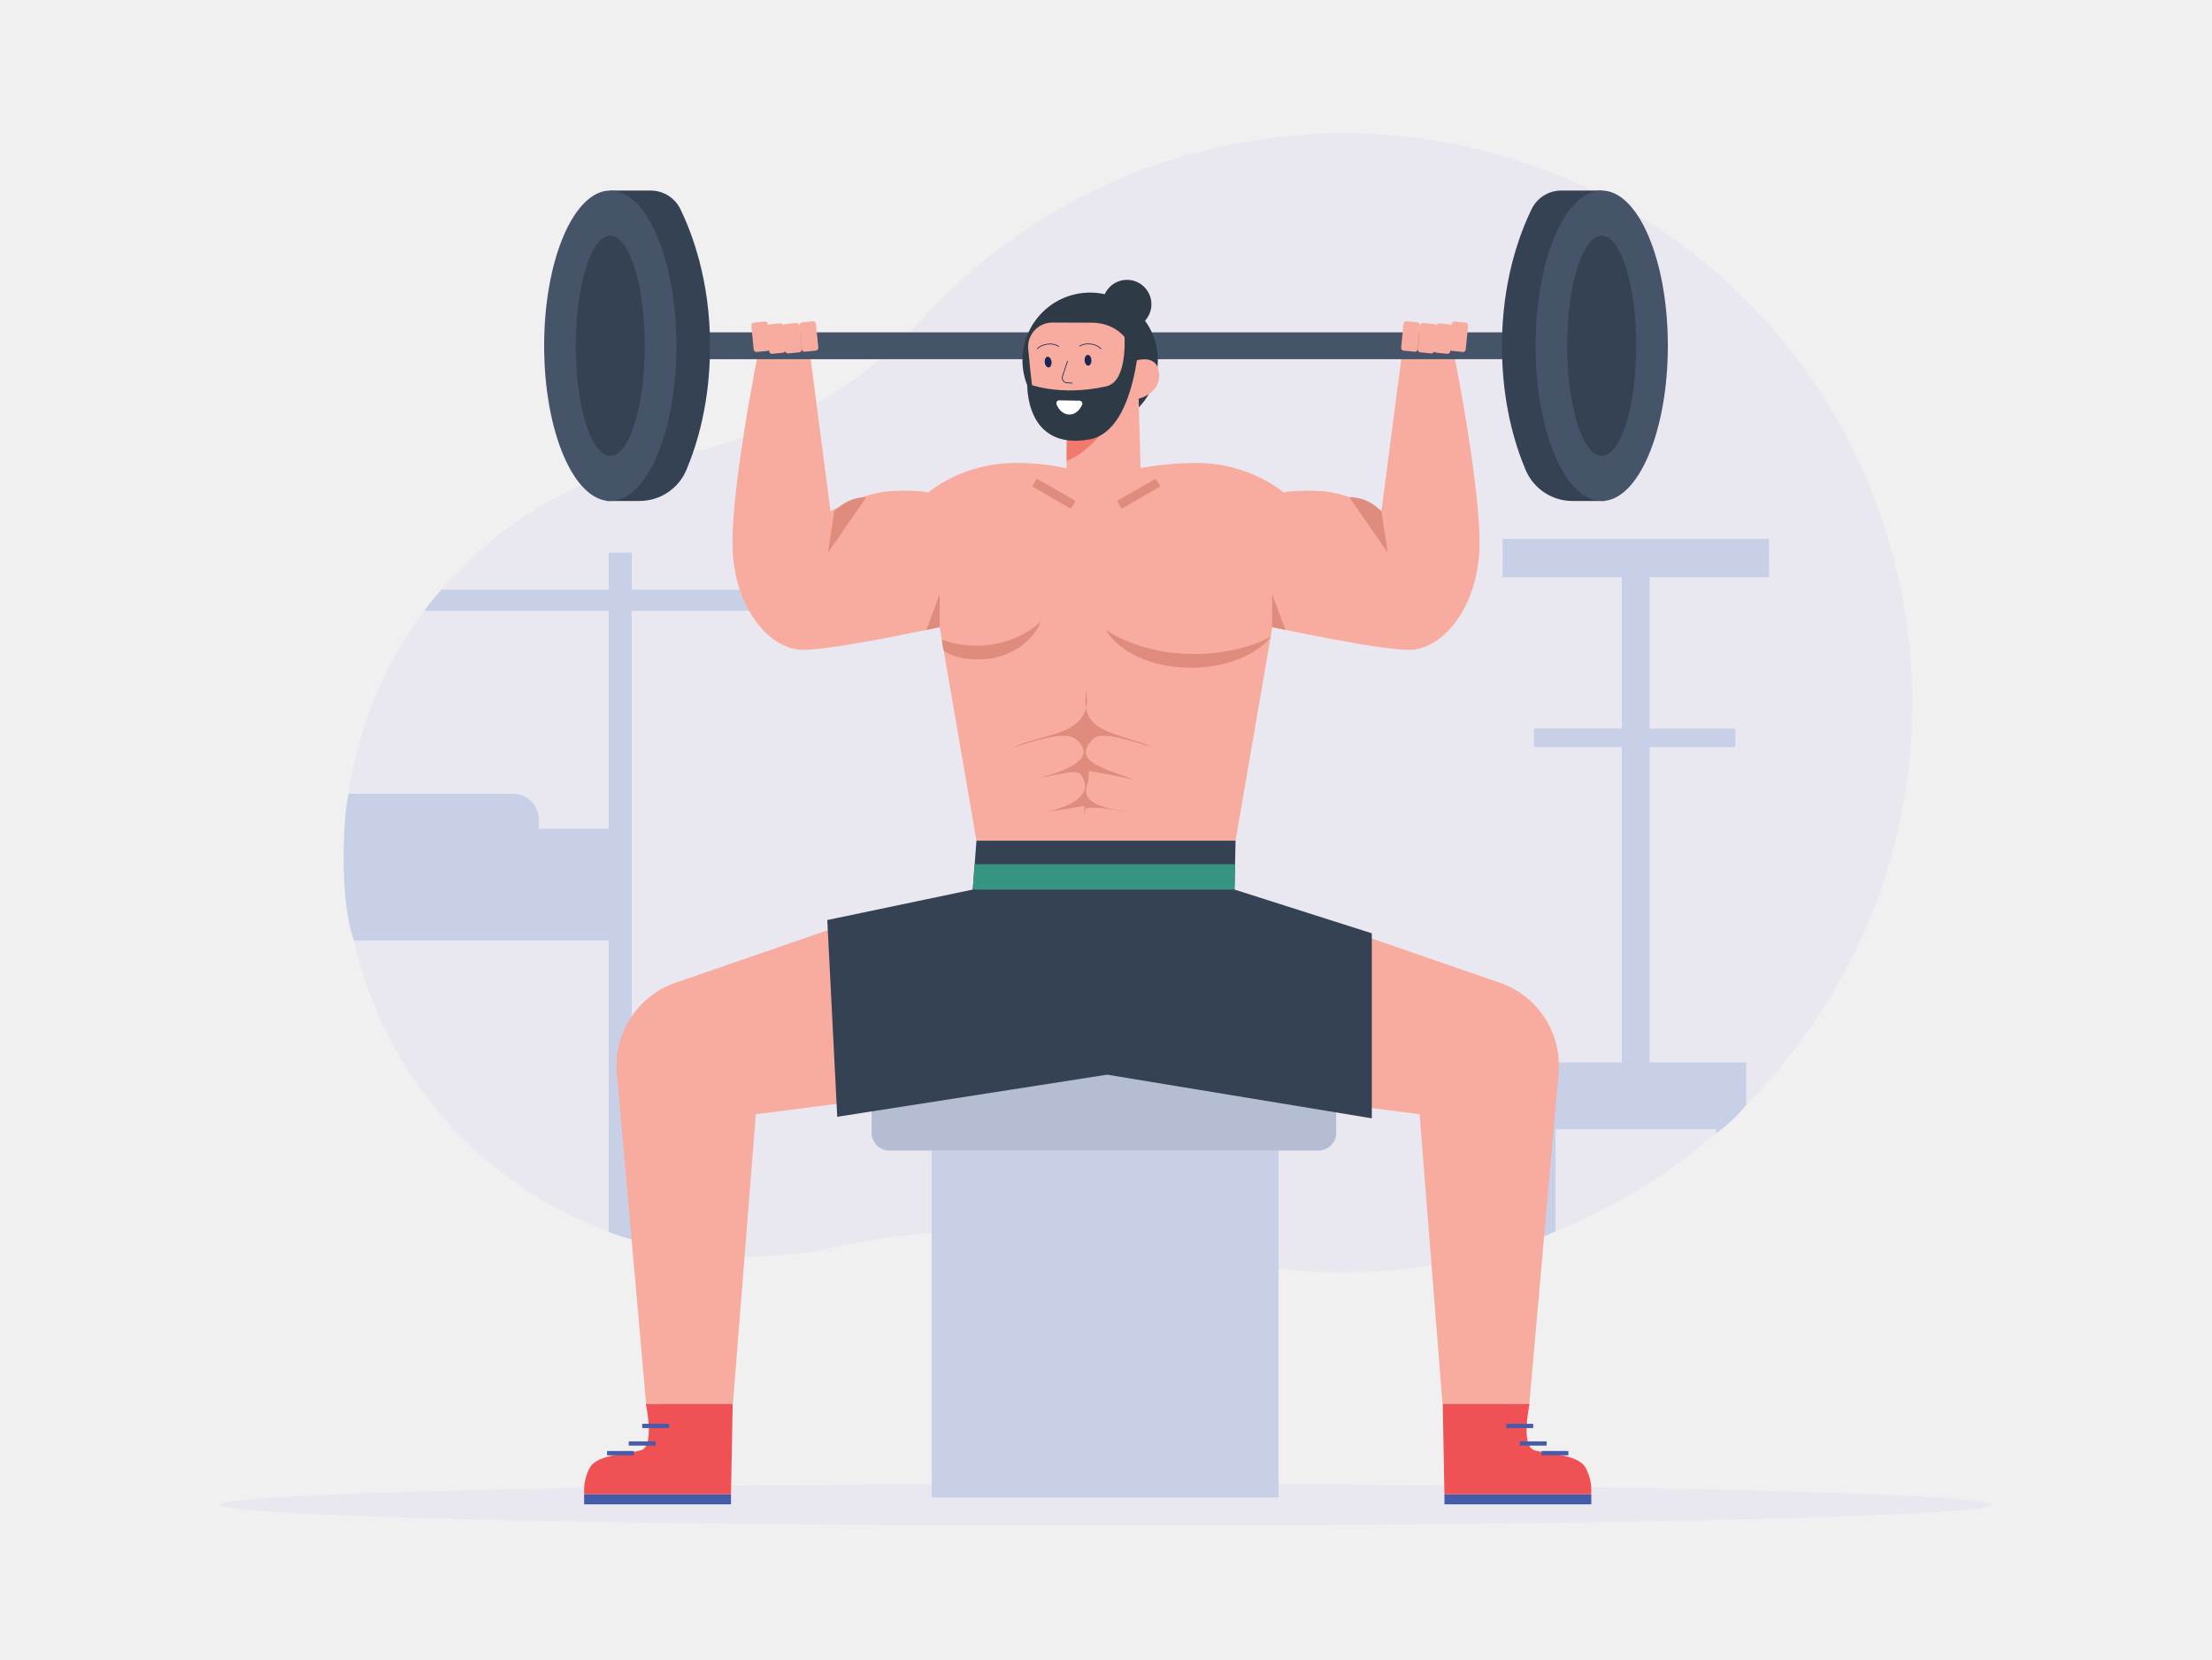
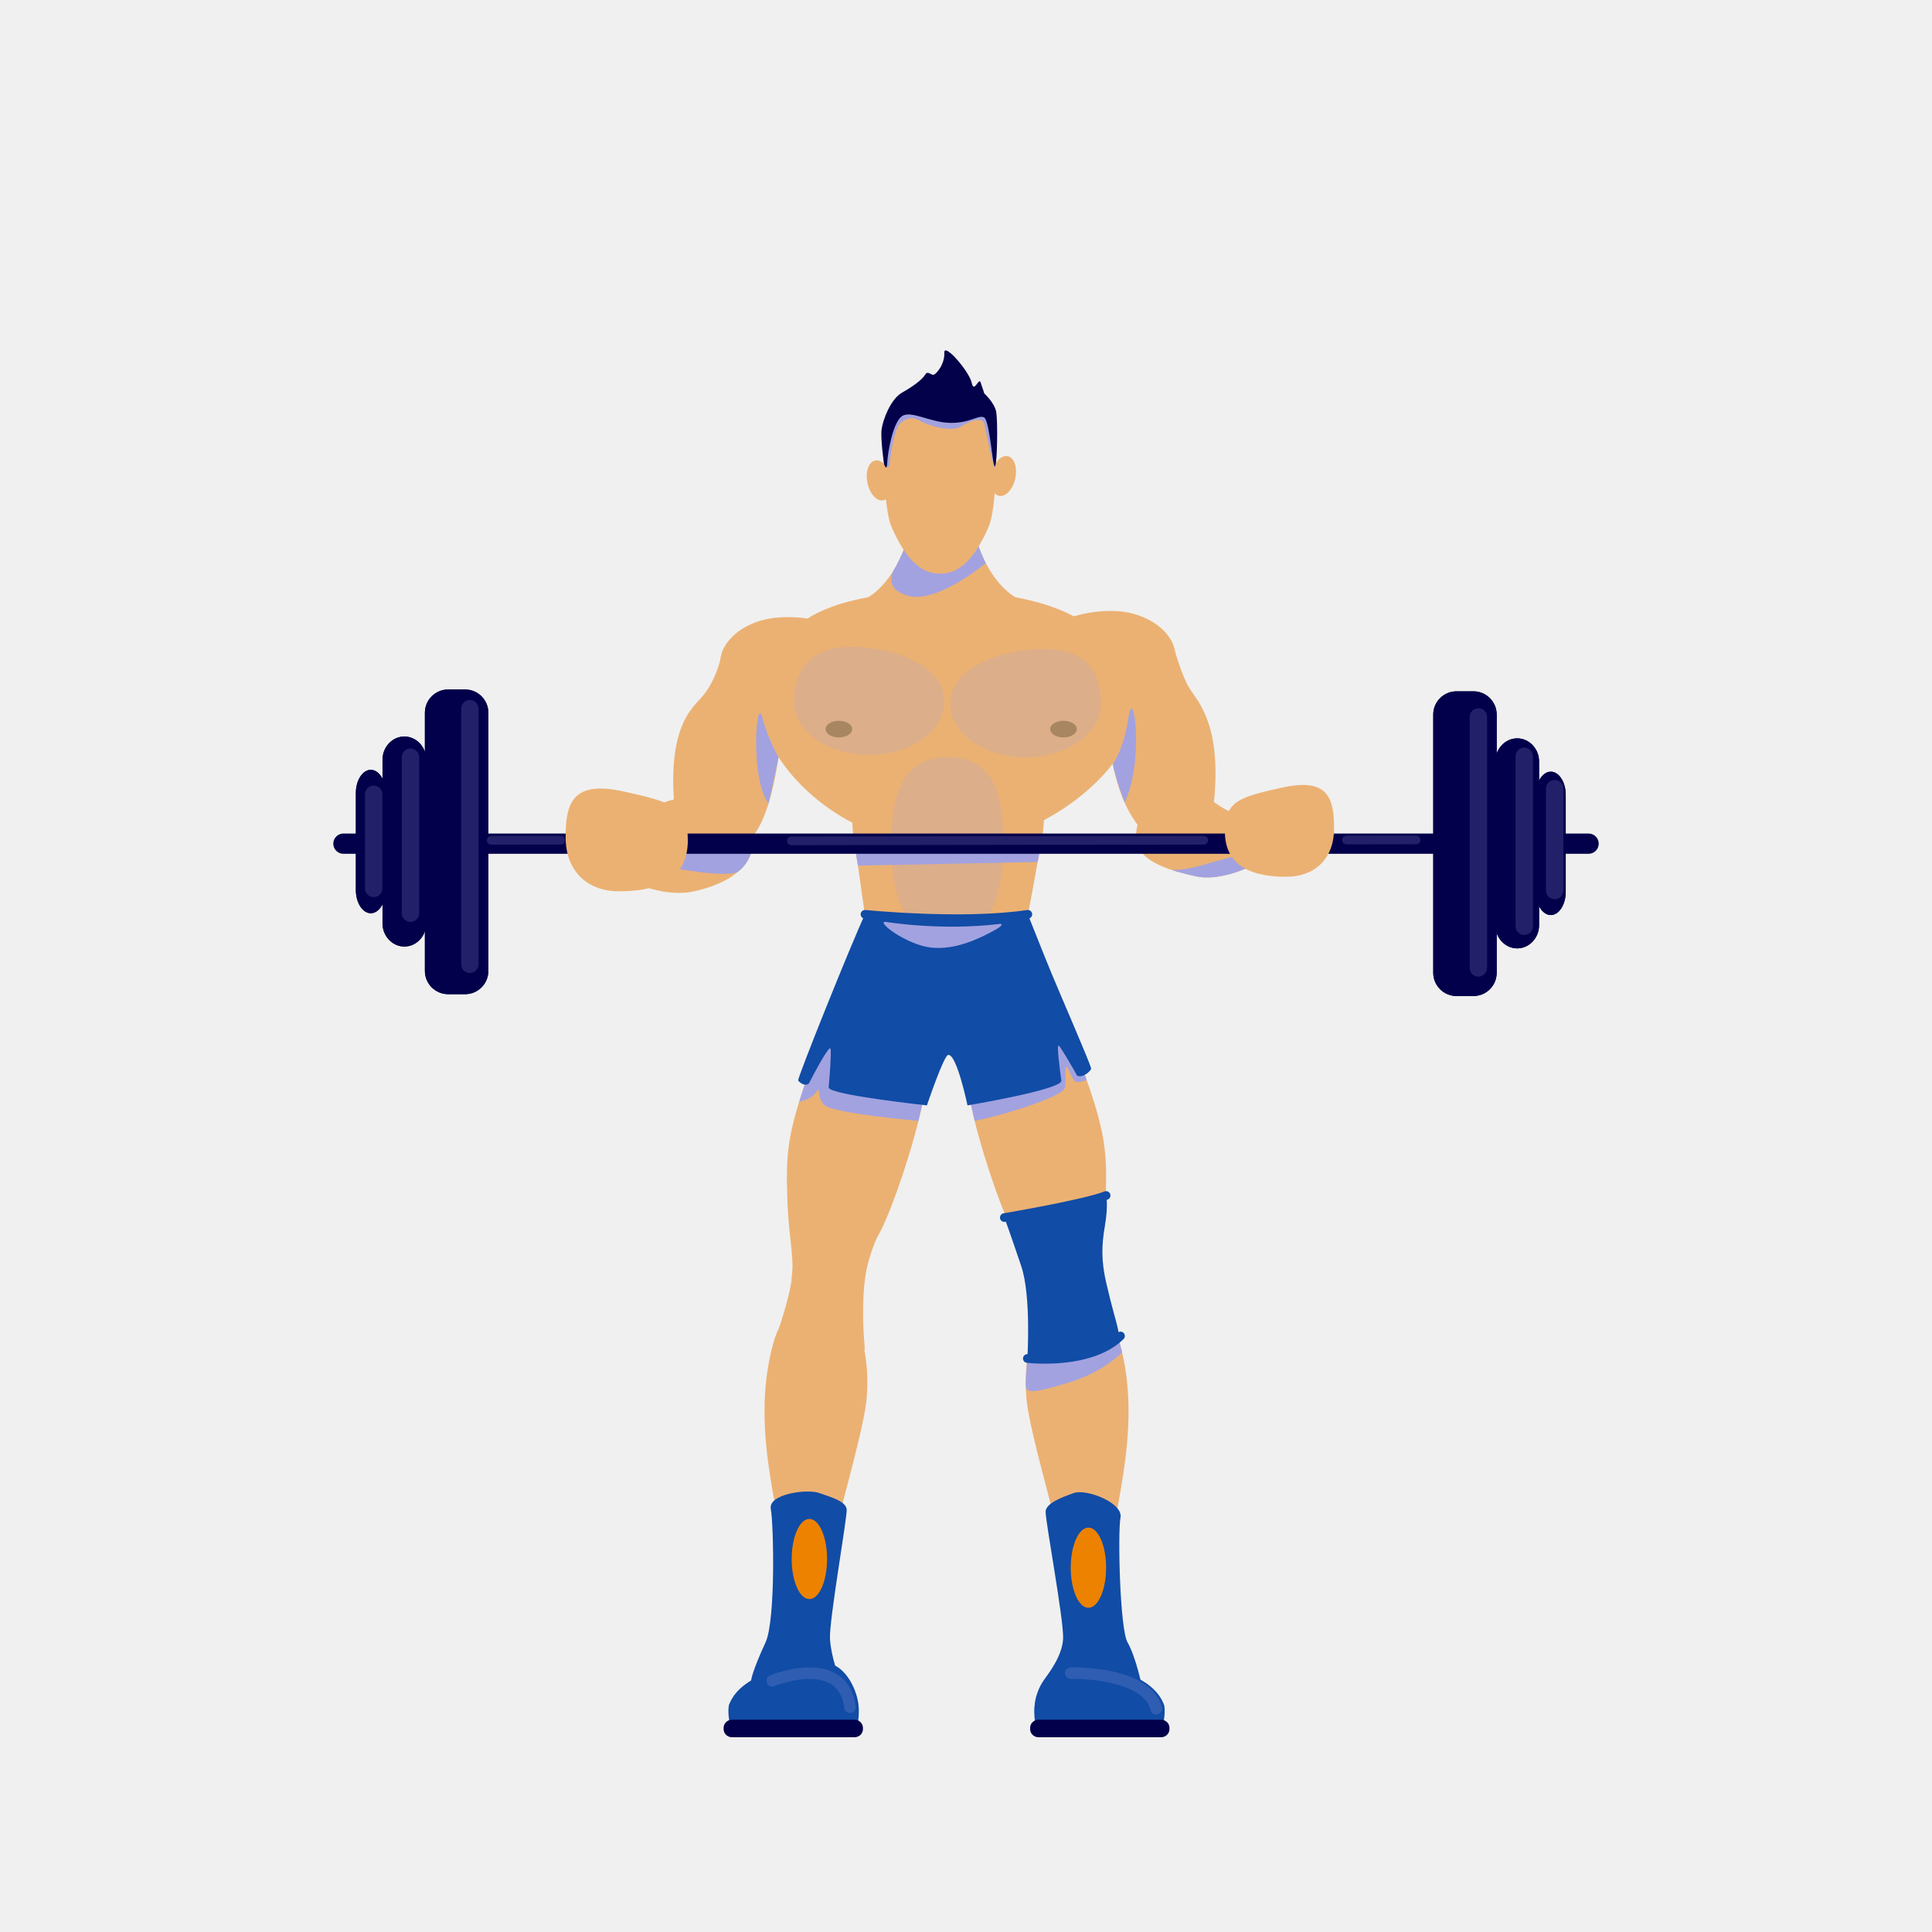
- <svg xmlns="http://www.w3.org/2000/svg" xml:space="preserve" id="man-lifting-barbell-at-gym" x="0" y="0" enable-background="new 0 0 300 225" version="1.1" viewBox="0 0 300 225">
-   <path fill="#e9e8f0" d="M90.75,61.97c0.2-0.04,0.4-0.08,0.59-0.12c12.98-2.44,24.9-8.92,33.81-18.67    c11.08-12.12,26.1-20.83,43.56-23.91c41.79-7.38,81.47,20.09,89.3,61.8c7.87,41.92-19.73,82.28-61.64,90.16    c-11.46,2.15-22.8,1.65-33.4-1.07c-16.45-4.22-33.61-4.45-50.23-0.95c-0.39,0.08-0.79,0.16-1.19,0.24    c-29.44,5.53-57.79-13.62-63.74-42.88C41.75,96.74,60.89,67.92,90.75,61.97z" />
-   <ellipse cx="150" cy="204.07" fill="#e9e8f0" rx="120.16" ry="2.85" />
-   <path fill="#c8d0e7" d="M239.92 78.28v-5.2h-36.13v5.2h16.18v20.51h-11.93v2.53h11.93v42.76h-13.1v24.42c0 0 1.33-.28 1.96-.59.62-.31 2.14-.92 2.14-.92v-13.85h21.76v.55c0 0 .97-.63 2.12-1.71s1.98-2.13 1.98-2.13v-5.76h-13.1v-42.76h11.62v-2.53h-11.62V78.28H239.92zM105.9 79.96H85.68v-5.02h-3.11v5.02H59.87c-.62.73-1.7 1.93-2.31 2.88h25.01v29.56h-9.5v-1.26c0-1.93-1.56-3.49-3.49-3.49H47.26c-.9 4.34-1.08 15.14.76 19.91h34.55l0 39.48c.84.4 2.78.97 3.11 1.04l0-85.24h20.22c.79 0 1.44-.64 1.44-1.44C107.34 80.6 106.7 79.96 105.9 79.96z" />
-   <rect width="47.05" height="47.05" x="126.35" y="156.02" fill="#c8d0e7" />
-   <path fill="#b5bdd2" d="M120.63,141.82h58.17c1.34,0,2.42,1.08,2.42,2.42v9.37c0,1.34-1.08,2.42-2.42,2.42h-58.17     c-1.34,0-2.42-1.08-2.42-2.42v-9.37C118.21,142.9,119.29,141.82,120.63,141.82z" />
-   <path fill="#f7ac9f" d="M175.56,148.92l16.97,2.19l3.11,39.28h11.77l3.97-44.83c0.48-5.44-2.81-10.51-7.97-12.29l-27.85-9.61      V148.92z" />
-   <path fill="#ef5154" d="M207.45,190.39c0,0-1.24,5.65,0.6,6.26c1.83,0.61,6.01,0.51,7.02,2.44c1.02,1.93,0.71,3.56,0.71,3.56       l-19.88,0l-0.23-12.27L207.45,190.39z" />
-   <rect width="19.92" height="1.35" x="195.9" y="202.66" fill="#475ca9" />
-   <path fill="#475ca9" d="m204.36 193.67 3.51 0c.04 0 .07-.03.07-.07l0-.44c0-.04-.03-.07-.07-.07l-3.51 0c-.04 0-.07.03-.07.07l0 .44C204.28 193.64 204.32 193.67 204.36 193.67zM206.19 196.05l3.51 0c.04 0 .07-.03.07-.07l0-.44c0-.04-.03-.07-.07-.07l-3.51 0c-.04 0-.07.03-.07.07l0 .44C206.12 196.02 206.15 196.05 206.19 196.05zM209.13 197.36l3.51 0c.04 0 .07-.03.07-.07l0-.44c0-.04-.03-.07-.07-.07l-3.51 0c-.04 0-.07.03-.07.07l0 .44C209.06 197.33 209.09 197.36 209.13 197.36z" />
-   <path fill="#f7ac9f" d="M119.48,148.92l-16.97,2.19l-3.11,39.28H87.63l-3.97-44.83c-0.48-5.44,2.81-10.51,7.97-12.29l27.85-9.61      V148.92z" />
-   <path fill="#ef5154" d="M87.59,190.39c0,0,1.24,5.65-0.6,6.26c-1.83,0.61-6.01,0.51-7.02,2.44c-1.02,1.93-0.71,3.56-0.71,3.56       l19.88,0l0.23-12.27L87.59,190.39z" />
-   <rect width="19.92" height="1.35" x="79.22" y="202.66" fill="#475ca9" />
-   <path fill="#475ca9" d="m90.68 193.67-3.51 0c-.04 0-.07-.03-.07-.07l0-.44c0-.04.03-.07.07-.07l3.51 0c.04 0 .07.03.07.07l0 .44C90.76 193.64 90.72 193.67 90.68 193.67zM88.85 196.05l-3.51 0c-.04 0-.07-.03-.07-.07l0-.44c0-.04.03-.07.07-.07l3.51 0c.04 0 .07.03.07.07l0 .44C88.92 196.02 88.89 196.05 88.85 196.05zM85.91 197.36l-3.51 0c-.04 0-.07-.03-.07-.07l0-.44c0-.04.03-.07.07-.07l3.51 0c.04 0 .07.03.07.07l0 .44C85.99 197.33 85.95 197.36 85.91 197.36z" />
-   <path fill="#f7ac9f" d="M197.01,47.06h-6.75l-2.91,22.27c0,0-4.55-2.55-8.18-2.73c-3.64-0.18-5.09,0.18-5.09,0.18        s-4.54-4-11.82-4c-7.27,0-13.67,2.15-13.67,2.15s-3.59-2.15-10.86-2.15s-11.82,4-11.82,4s-1.45-0.36-5.09-0.18        c-3.64,0.18-8.18,2.73-8.18,2.73l-2.91-22.27h-6.75c0,0-4.27,20.89-3.56,28.49c0.71,7.6,5.22,12.58,9.5,12.58        s18.52-3.09,18.52-3.09l4.99,28.96H150h17.57l4.99-28.96c0,0,14.24,3.09,18.52,3.09c4.27,0,8.78-4.99,9.5-12.58        C201.28,67.95,197.01,47.06,197.01,47.06z" />
-   <path fill="#df8c7e" d="m187.35 69.33.86 5.61-5.22-7.52h0c1.41 0 2.78.51 3.84 1.45L187.35 69.33zM113.15 69.33l-.86 5.61 5.22-7.52 0 0c-1.41 0-2.78.51-3.84 1.45L113.15 69.33z" />
-   <polygon fill="#df8c7e" points="127.45 85.05 127.45 80.53 125.65 85.43" />
-   <polygon fill="#df8c7e" points="172.53 85.05 172.53 80.53 174.33 85.43" />
-   <path fill="#df8c7e" d="M147.68 104.55c2.03.37 4.08.66 6.13 1.25-3.23-1.47-8.8-2.35-5.58-5.58 1.17-1.17 5.28.29 8.22 1.17-4.4-2.05-10.27-1.76-9.1-7.63.88 6.16-5.87 5.58-9.98 7.63 2.93-.88 7.04-2.35 8.51-1.17 3.23 2.64-1.47 4.4-4.99 5.28 2.05-.29 4.7-1.17 5.58-.59 2.35 2.93-1.76 4.7-4.99 5.28 1.76-.29 3.82-.59 5.58-.88 0 .88 0 1.47 0 2.35 0-.88 0-2.05.29-2.05 1.76-.29 3.82.29 5.58.59-2.35-.59-6.75-.88-5.36-4.14C147.61 105.56 147.65 105.06 147.68 104.55zM150 85.43c1.72 2.99 6.23 5.13 11.52 5.13 4.73 0 8.84-1.71 10.88-4.21-2.85 1.46-6.47 2.34-10.41 2.34C157.27 88.69 153.02 87.44 150 85.43zM132.43 87.56c-1.73 0-3.2-.26-4.69-.83.05.46.11.96.27 1.56 1.44.86 2.88 1.13 4.76 1.13 3.87 0 7.16-2.14 8.41-5.13C138.98 86.31 135.87 87.56 132.43 87.56zM152.03 68.86l-.45-.78c-.05-.08-.02-.18.06-.23l4.97-2.87c.08-.05.18-.02.23.06l.45.78c.05.08.02.18-.06.23l-4.97 2.87C152.18 68.97 152.08 68.94 152.03 68.86zM145.34 68.86l.45-.78c.05-.08.02-.18-.06-.23l-4.97-2.87c-.08-.05-.18-.02-.23.06l-.45.78c-.05.08-.02.18.06.23l4.97 2.87C145.19 68.97 145.29 68.94 145.34 68.86z" />
-   <polygon fill="#354254" points="167.43 120.64 167.57 114.01 132.43 114.01 131.93 120.64 112.2 124.77 113.55 151.45 150.15 145.74 186.05 151.66 186.05 126.57" />
-   <polygon fill="#359581" points="132.18 117.2 167.5 117.2 167.43 120.64 131.93 120.64" />
-   <rect width="121.41" height="3.64" x="89.29" y="45.07" fill="#46546a" />
-   <path fill="#354254" d="M82.28,67.94l4.45,0c2.77,0,5.27-1.65,6.35-4.19c1.5-3.53,3.22-9.23,3.22-16.86      c0-8.85-2.43-15.27-4.04-18.56c-0.75-1.53-2.32-2.49-4.02-2.49h-5.48L82.28,67.94z" />
-   <ellipse cx="82.77" cy="46.89" fill="#46546a" rx="8.97" ry="21.05" />
-   <ellipse cx="82.77" cy="46.89" fill="#354254" rx="4.68" ry="14.93" />
-   <path fill="#354254" d="M217.72,67.94l-4.45,0c-2.77,0-5.27-1.65-6.35-4.19c-1.5-3.53-3.22-9.23-3.22-16.86      c0-8.85,2.43-15.27,4.04-18.56c0.75-1.53,2.32-2.49,4.02-2.49h5.48L217.72,67.94z" />
-   <ellipse cx="217.23" cy="46.89" fill="#46546a" rx="8.97" ry="21.05" />
-   <ellipse cx="217.23" cy="46.89" fill="#354254" rx="4.68" ry="14.93" />
-   <path fill="#f7ac9f" d="m108.74 47.36-.32-3.22c-.02-.21.13-.4.34-.42l1.48-.15c.21-.02.4.13.42.34l.32 3.22c.02.21-.13.4-.34.42l-1.48.15C108.95 47.73 108.76 47.57 108.74 47.36zM106.49 47.59l-.32-3.22c-.02-.21.13-.4.34-.42l1.48-.15c.21-.02.4.13.42.34l.32 3.22c.02.21-.13.4-.34.42l-1.48.15C106.69 47.95 106.51 47.8 106.49 47.59z" />
-   <path fill="#f7ac9f" d="M104.32,47.64L104,44.42c-0.02-0.21,0.13-0.4,0.34-0.42l1.48-0.15c0.21-0.02,0.4,0.13,0.42,0.34l0.32,3.22     c0.02,0.21-0.13,0.4-0.34,0.42l-1.48,0.15C104.53,48,104.34,47.85,104.32,47.64z" />
-   <path fill="#f7ac9f" d="m102.22 47.39-.32-3.22c-.02-.21.13-.4.34-.42l1.48-.15c.21-.02.4.13.42.34l.32 3.22c.02.21-.13.4-.34.42l-1.48.15C102.43 47.76 102.24 47.6 102.22 47.39zM192.27 47.36l.32-3.22c.02-.21-.13-.4-.34-.42l-1.48-.15c-.21-.02-.4.13-.42.34l-.32 3.22c-.02.21.13.4.34.42l1.48.15C192.06 47.73 192.25 47.57 192.27 47.36zM194.53 47.59l.32-3.22c.02-.21-.13-.4-.34-.42l-1.48-.15c-.21-.02-.4.13-.42.34l-.32 3.22c-.02.21.13.4.34.42l1.48.15C194.32 47.95 194.5 47.8 194.53 47.59z" />
-   <path fill="#f7ac9f" d="M196.69,47.64l0.32-3.22c0.02-0.21-0.13-0.4-0.34-0.42l-1.48-0.15c-0.21-0.02-0.4,0.13-0.42,0.34l-0.32,3.22     c-0.02,0.21,0.13,0.4,0.34,0.42l1.48,0.15C196.48,48,196.67,47.85,196.69,47.64z" />
-   <path fill="#f7ac9f" d="M198.79,47.39l0.32-3.22c0.02-0.21-0.13-0.4-0.34-0.42l-1.48-0.15c-0.21-0.02-0.4,0.13-0.42,0.34l-0.32,3.22     c-0.02,0.21,0.13,0.4,0.34,0.42l1.48,0.15C198.58,47.76,198.77,47.6,198.79,47.39z" />
-   <circle cx="152.85" cy="41.26" r="3.31" fill="#2e3a46" />
-   <circle cx="147.85" cy="48.86" r="9.18" fill="#2e3a46" />
-   <path fill="#f7ac9f" d="M153.62,49.04l-0.02-0.52c-0.13-2.85-2.59-4.72-5.45-4.76c-0.89-0.01-3.32-0.02-5.42-0.02         c-1.93,0-3.45,1.65-3.28,3.58c0.34,3.81,0.96,9.41,1.67,10.32c1.2,1.54,3.57,1.58,3.57,1.58l-0.07,5.83l10.11-0.12         l-0.3-10.86c0,0,3.16-0.71,2.74-3.64C156.79,47.74,153.62,49.04,153.62,49.04z" />
-   <path fill="#f2796e" d="M149.54,58.49c0,0-1.76,0.61-3.3,0.69c-1.55,0.07-1.55,0.07-1.55,0.07l0,0l-0.04,3.22         c0,0,0.87-0.03,2.97-1.86C149.2,59.24,149.54,58.49,149.54,58.49z" />
-   <path fill="#2e3a46" d="M152.28,42.87c0,0,1.36,8.73-2.27,9.53c-6.43,1.43-10.69-0.39-10.69-0.39s-0.39,9.08,8.35,7.6      c7.03-1.19,7.01-16.51,7.01-16.51L152.28,42.87z" />
-   <path fill="none" stroke="#192752" stroke-linecap="round" stroke-linejoin="round" stroke-miterlimit="10" stroke-width=".1" d="m144.78 48.99-.68 2.03c-.14.42.15.86.6.89l.72.05M146.41 46.94c0 0 .53-.38 1.48-.29.95.09 1.43.65 1.43.65" />
-   <ellipse cx="147.56" cy="48.86" fill="#192752" rx=".46" ry=".73" transform="rotate(-2.688 147.463 48.846)" />
-   <path fill="none" stroke="#192752" stroke-linecap="round" stroke-linejoin="round" stroke-miterlimit="10" stroke-width=".1" d="M140.68,47.29c0,0,0.43-0.49,1.37-0.62c0.94-0.13,1.54,0.31,1.54,0.31" />
-   <ellipse cx="142.15" cy="49.11" fill="#192752" rx=".46" ry=".73" transform="rotate(-6.264 142.098 49.1)" />
-   <path fill="#fff" d="M143.66,54.29c-0.28-0.01-0.47,0.27-0.37,0.53c0.32,0.82,0.96,1.38,1.71,1.4c0.76,0.02,1.42-0.53,1.77-1.35     c0.11-0.25-0.09-0.52-0.36-0.53L143.66,54.29z" />
+ <svg xmlns="http://www.w3.org/2000/svg" xml:space="preserve" id="athlete-with-barbell" x="0" y="0" version="1.1" viewBox="0 0 3000 3000" enable-background="new 0 0 3000 3000">
+   <path d="M1824.614,1011.657c0,0,10.347,36.34,21.015,54.861c11.752,20.402,49.9,53.015,40.242,169.873    c-9.658,116.859-81.917,89.717-112.098,53.77c-43.937-52.331-49.147-116.545-59.307-196.705S1806.421,988.478,1824.614,1011.657z" fill="#ebb173" />
+   <path d="M1948.996,1270.28c0,0-29.5,2.389-68.614-28.446c-24.036-18.949-98.233-12.362-111.59,30.132    s-2.468,69.75,89.662,89.097C1919.434,1373.868,2050.402,1300.219,1948.996,1270.28z" fill="#ebb173" />
+   <path d="M1819.18 1350.771c11.054 3.667 24.03 7.091 39.274 10.292 30.02 6.304 76.911-8.368 104.775-28.44C1920.346 1315.485 1866.872 1352.625 1819.18 1350.771zM1737.261 1293.747c-.609 8.673.685 16.586 4.571 23.839C1739.091 1310.267 1737.645 1302.178 1737.261 1293.747z" fill="#a2a2e0" />
+   <path d="M1121.178,1012.822c0,0-6.904,43.384-33.421,71.875c-16.041,17.235-50.363,48.902-40.705,165.76    s95.232,84.297,123.24,46.632c28.007-37.665,38.005-109.407,48.165-189.566C1228.618,1027.363,1139.371,989.643,1121.178,1012.822    z" fill="#ebb173" />
+   <path d="M965.927,1284.347c0,0,33.06-10.581,55.049-31.871c21.989-21.289,131.458-23.004,144.816,19.49    s2.999,91.363-87.746,112.041C997.042,1402.466,864.521,1314.286,965.927,1284.347z" fill="#ebb173" />
+   <path d="M1068.052,1304.629l101.396,8.964c0,0-4.854,26.746-22.767,39.37    c-17.912,12.624-120.806-8.867-120.806-8.867S1051.773,1303.19,1068.052,1304.629z" fill="#a2a2e0" />
+   <ellipse cx="1606.352" cy="1710.671" rx="70.321" ry="215.344" transform="rotate(-8.428 1606.4 1710.308)" fill="#ebb173" />
+   <path d="M1650.198,2020.292c0,0,64.991-17.979,88.246,64.209c40.34,142.573-19.916,284.787-16.183,360.31     c3.733,75.523-55.966,62.081-65.298,0.207c-9.333-61.874-57.372-215.582-62.863-271.052     C1586.185,2094.015,1613.801,2020.292,1650.198,2020.292z" fill="#ebb173" />
+   <path d="M1773.521,2619.763c0,0-9.64-46.968-22.654-69.419c-11.989-20.682-15.361-170.609-10.97-193.724     s-53.129-45.133-72.446-38.284s-42.923,15.784-43.801,28.626s28.873,170.849,27.117,198.245     c-1.756,27.396-23.382,53.944-27.055,59.937C1620.038,2611.137,1780.989,2651.217,1773.521,2619.763z" fill="#114ca6" />
+   <path d="M1807.814,2649.037c0,0-3.213-17.355-26.213-34.095c-28.653-20.854-80.551-31.484-123.492-28.724      c-36.725,2.361-50.591,45.629-51.304,60.194S1809.813,2662.278,1807.814,2649.037z" fill="#114ca6" />
+   <path d="M1806.622,2675.538c0,0,5.9-30.259-3.104-32.714s-87.699,11.351-156.305-3.486      c-34.992-7.568-44.824-9.986-40.169,34.477C1607.044,2673.815,1806.071,2679.645,1806.622,2675.538z" fill="#114ca6" />
+   <path d="M1599.592,2684.981c0,6.925,5.811,12.591,12.914,12.591h190.53      c7.103,0,12.914-5.666,12.914-12.591v-1.967c0-6.925-5.811-12.591-12.914-12.591h-190.53c-7.103,0-12.914,5.666-12.914,12.591      V2684.981z" fill="#02004a" />
+   <path d="M1682.768,1949.095c0,0,48.318-60.415,31.09-175.792     c-13.915-93.191-97.27-268.821-119.759-299.641c-22.489-30.82-140.19,53.904-140.19,53.904s37.401,107.184,52.724,183.105     c13.797,68.359,46.679,163.676,64.977,199.61C1592.737,1951.77,1649.961,1988.493,1682.768,1949.095z" fill="#ebb173" />
+   <ellipse cx="1653.789" cy="1978.135" rx="55.505" ry="114.838" transform="rotate(-7.32 1654.306 1978.691)" fill="#ebb173" />
+   <path d="M1729.836,2061.836c0,0-20.938-60.201-20.938-90.333c0-42.93,8.673-61.166,8.56-142.127     c-0.072-51.802-147.647,77.274-147.647,77.274s13.583,20.601,22.927,59.276c9.344,38.675,6.925,97.843,4.073,126.332     C1593.959,2120.747,1729.836,2061.836,1729.836,2061.836z" fill="#ebb173" />
+   <path d="M1596.811,2093.763c0,0-4.578,45.279-4.017,58.191c0.561,12.912,16.582,10.119,68.332-5.631    s81.318-46.283,81.318-46.283s-9.318-39.779-15.506-42.592S1598.358,2078.073,1596.811,2093.763z" fill="#a2a2e0" />
+   <path d="M1616.036 1313.593c-26.849 133.097-22.355 219.223-143.75 210.531-138.906-9.946-119.373-62.416-145.016-210.531-22.881-132.157 56.858-233.009 144.866-233.009C1560.144 1080.584 1643.191 1178.98 1616.036 1313.593zM1418.151 869.218c0 0 4.346 32.595-4.346 76.055 0 0 23.178 33.319 56.498 32.595 33.319-.724 48.53-29.119 48.53-29.119s-14.487-35.346-12.314-79.53S1418.151 869.218 1418.151 869.218z" fill="#ebb173" />
+   <polygon points="1327.27 1313.593 1332.176 1344.096 1611.236 1338.501 1616.036 1313.593" fill="#a2a2e0" />
+   <path d="M1752.41,1131.734c0,54.016-126.536,181.278-282.627,181.278s-260.053-110.181-282.627-181.278    c-30.298-95.423,126.536-181.278,282.627-181.278S1752.41,1031.617,1752.41,1131.734z" fill="#ebb173" />
+   <path d="M1713.76,1015.532c0.004,54.005-110.719,97.785-247.299,97.785s-247.299-43.78-247.299-97.785    c0-65.077,110.719-97.784,247.299-97.784S1713.757,958.232,1713.76,1015.532z" fill="#ebb173" />
+   <path d="M1320.509,998.072c6.345,32.387-58.669,71.071-105.306,80.207    c-46.637,9.136-89.588-9.713-95.932-42.1c-6.345-32.388,26.319-66.049,72.956-75.185    C1238.865,951.858,1314.165,965.685,1320.509,998.072z" fill="#ebb173" />
+   <g opacity=".2">
+     <path d="M1558.022,1309.397c0,84.119-25.169,152.311-85.736,152.311s-88.457-65.412-88.457-149.531    s20.702-136.415,88.457-136.415C1538.389,1175.761,1558.022,1225.278,1558.022,1309.397z" fill="#a2a2e0" />
+   </g>
+   <path d="M1621.271,991.982c-6.344,32.387,60.482,67.219,107.119,76.355    c46.637,9.136,89.587-9.713,95.932-42.1s-26.319-66.049-72.956-75.185C1704.729,941.916,1627.615,959.595,1621.271,991.982z" fill="#ebb173" />
+   <path d="M2466.74,1325.793H533.26c-8.699,0-15.75-7.053-15.75-15.75s7.051-15.75,15.75-15.75H2466.74    c8.697,0,15.75,7.053,15.75,15.75S2475.437,1325.793,2466.74,1325.793z" fill="#02004a" />
+   <path d="M1068.052 1304.629c0 52.683-34.728 79.378-106.664 79.378-49.662 0-83.099-31.37-83.099-84.053s10.582-88.593 89.92-70.982C1040.849 1245.096 1068.052 1251.946 1068.052 1304.629zM1901.959 1290.52c0 47.082 31.036 70.938 95.324 70.938 44.382 0 74.264-28.034 74.264-75.116s-9.457-79.174-80.36-63.435C1926.269 1237.316 1901.959 1243.438 1901.959 1290.52z" fill="#ebb173" />
+   <g opacity=".2">
+     <path d="M1466.462,1089.129c0,45.871-52.319,83.057-116.859,83.057    c-64.539,0-116.859-37.186-116.859-83.057s24.053-94.806,116.859-83.056C1413.631,1014.178,1466.462,1043.258,1466.462,1089.129z" fill="#a2a2e0" />
+   </g>
+   <g opacity=".2">
+     <path d="M1709.378,1092.704c0,45.871-52.319,83.056-116.859,83.056    c-64.539,0-116.859-37.186-116.859-83.056c0-45.871,52.806-75.144,116.859-83.057    C1689.25,997.698,1709.378,1046.833,1709.378,1092.704z" fill="#a2a2e0" />
+   </g>
+   <path d="M758.286,1507.759c0,19.8-16.2,36-36,36h-26.509c-19.8,0-36-16.2-36-36v-401.118    c0-19.8,16.2-36,36-36h26.509c19.8,0,36,16.2,36,36V1507.759z" fill="#02004a" />
+   <path d="M661.857,1433.78c0,19.8-15.278,36-33.951,36c-18.673,0-33.951-16.2-33.951-36v-254.119    c0-19.8,15.278-36,33.951-36c18.673,0,33.951,16.2,33.951,36V1433.78z" fill="#02004a" />
+   <path d="M598.933 1382.043c0 19.8-10.43 36-23.179 36-12.748 0-23.179-16.2-23.179-36v-150.644c0-19.8 10.43-36 23.179-36 12.748 0 23.179 16.2 23.179 36V1382.043zM758.286 1507.759c0 19.8-16.2 36-36 36h-26.509c-19.8 0-36-16.2-36-36v-401.118c0-19.8 16.2-36 36-36h26.509c19.8 0 36 16.2 36 36V1507.759z" fill="#02004a" />
+   <path d="M661.857,1433.78c0,19.8-15.278,36-33.951,36c-18.673,0-33.951-16.2-33.951-36v-254.119    c0-19.8,15.278-36,33.951-36c18.673,0,33.951,16.2,33.951,36V1433.78z" fill="#02004a" />
+   <path d="M598.933 1382.043c0 19.8-10.43 36-23.179 36-12.748 0-23.179-16.2-23.179-36v-150.644c0-19.8 10.43-36 23.179-36 12.748 0 23.179 16.2 23.179 36V1382.043zM2225.545 1510.602c0 19.8 16.2 36 36 36h26.509c19.8 0 36-16.2 36-36v-401.118c0-19.8-16.2-36-36-36h-26.509c-19.8 0-36 16.2-36 36V1510.602z" fill="#02004a" />
+   <path d="M2321.974,1436.623c0,19.8,15.278,36,33.951,36c18.673,0,33.951-16.2,33.951-36v-254.119    c0-19.8-15.278-36-33.951-36c-18.673,0-33.951,16.2-33.951,36V1436.623z" fill="#02004a" />
+   <path d="M2384.898 1384.885c0 19.8 10.43 36 23.178 36s23.178-16.2 23.178-36v-150.644c0-19.8-10.43-36-23.178-36s-23.178 16.2-23.178 36V1384.885zM2225.545 1510.602c0 19.8 16.2 36 36 36h26.509c19.8 0 36-16.2 36-36v-401.118c0-19.8-16.2-36-36-36h-26.509c-19.8 0-36 16.2-36 36V1510.602z" fill="#02004a" />
+   <path d="M2321.974,1436.623c0,19.8,15.278,36,33.951,36c18.673,0,33.951-16.2,33.951-36v-254.119    c0-19.8-15.278-36-33.951-36c-18.673,0-33.951,16.2-33.951,36V1436.623z" fill="#02004a" />
+   <path d="M2384.898,1384.885c0,19.8,10.43,36,23.178,36s23.178-16.2,23.178-36v-150.644    c0-19.8-10.43-36-23.178-36s-23.178,16.2-23.178,36V1384.885z" fill="#02004a" />
+   <ellipse cx="1333.213" cy="1710.671" rx="215.344" ry="70.321" transform="rotate(-81.564 1333.241 1710.645)" fill="#ebb173" />
+   <path d="M1289.368,2020.292c0,0-64.992-17.979-88.246,64.209c-40.34,142.573,19.916,284.787,16.183,360.31     c-3.733,75.523,55.966,62.081,65.298,0.207s57.372-215.582,62.863-271.052C1353.38,2094.015,1325.764,2020.292,1289.368,2020.292     z" fill="#ebb173" />
+   <path d="M1166.297,2609.564c0,0,0.981-12.967,22.402-59.22c15.918-34.371,12.582-184.129,8.192-207.245     s55.907-31.612,75.225-24.763c19.318,6.849,41.721,12.887,42.599,25.729c0.878,12.842-27.672,173.746-25.916,201.142     s13.551,59.418,17.224,65.411C1309.696,2616.611,1158.828,2641.018,1166.297,2609.564z" fill="#114ca6" />
+   <path d="M1131.751,2649.037c0,0,3.213-17.355,26.213-34.095c28.653-20.854,79.042-36.057,121.983-33.297      c36.725,2.361,52.099,50.202,52.813,64.767C1333.473,2660.978,1129.752,2662.278,1131.751,2649.037z" fill="#114ca6" />
+   <path d="M1132.943,2675.538c0,0-5.9-30.259,3.104-32.714s87.699,11.351,156.305-3.486      c34.992-7.568,44.824-9.986,40.169,34.477C1332.521,2673.815,1133.494,2679.645,1132.943,2675.538z" fill="#114ca6" />
+   <path d="M1339.973,2684.981c0,6.925-5.811,12.591-12.914,12.591h-190.53      c-7.103,0-12.914-5.666-12.914-12.591v-1.967c0-6.925,5.811-12.591,12.914-12.591h190.53c7.103,0,12.914,5.666,12.914,12.591      V2684.981z" fill="#02004a" />
+   <path d="M1256.797,1949.095c0,0-48.318-60.415-31.09-175.792c13.915-93.191,97.27-268.821,119.759-299.641     c22.489-30.82,140.19,53.904,140.19,53.904s-37.401,107.184-52.725,183.105c-13.797,68.359-46.679,163.676-64.977,199.61     C1346.828,1951.769,1289.604,1988.493,1256.797,1949.095z" fill="#ebb173" />
+   <ellipse cx="1285.776" cy="1978.135" rx="114.838" ry="55.505" transform="rotate(-82.68 1285.787 1978.22)" fill="#ebb173" />
+   <path d="M1209.729,2061.836c0,0,20.938-60.201,20.938-90.333c0-42.93-8.673-61.166-8.56-142.127     c0.073-51.802,147.647,77.274,147.647,77.274s-13.583,20.601-22.927,59.276c-9.344,38.675-6.925,97.843-4.073,126.332     C1345.606,2120.747,1209.729,2061.836,1209.729,2061.836z" fill="#ebb173" />
+   <path d="M1485.362 1433.27c-74.773 0-141.86-6.715-142.868-6.816-3.709-.378-6.407-3.691-6.029-7.4.376-3.713 3.689-6.403 7.4-6.029 1.499.154 151.06 15.117 251.143.04 3.689-.576 7.121 1.986 7.679 5.669.554 3.687-1.984 7.128-5.671 7.682C1562.864 1431.557 1523.126 1433.27 1485.362 1433.27zM1559.538 1890.635c0 0 116.504-17.867 158.032-34.285 0 0 3.735 14.969-2.06 48.289-5.029 28.916-5.513 53.271 1.944 85.954 18.151 79.551 26.367 80.956 12.381 92.231-52.609 42.415-134.573 26.629-134.573 26.629s6.286-96.648-9.523-143.525C1567.193 1910.936 1559.538 1890.635 1559.538 1890.635z" fill="#114ca6" />
+   <path d="M1559.528 1897.386c-3.234 0-6.093-2.333-6.647-5.629-.62-3.678 1.859-7.159 5.535-7.778 1.228-.207 123.102-20.799 156.7-33.917 3.478-1.345 7.389.365 8.743 3.832 1.356 3.476-.36 7.387-3.834 8.745-34.886 13.619-154.301 33.803-159.368 34.655C1560.278 1897.355 1559.902 1897.386 1559.528 1897.386zM1622.306 2117.508c-15.695 0-26.508-1.195-27.824-1.349-3.702-.431-6.352-3.784-5.924-7.484.431-3.7 3.781-6.354 7.482-5.928.945.105 95.267 10.459 139.1-33.042 2.646-2.633 6.919-2.615 9.547.035 2.626 2.646 2.608 6.921-.037 9.545C1711.636 2112.045 1655.837 2117.508 1622.306 2117.508z" fill="#114ca6" />
+   <path d="M1407.429,842.287c0,0-21.201,73.104-74.195,92.367c-52.994,19.264,60.674,41.676,88.682,43.224    s44.403-27.307,44.403-27.307l-7.849-108.285H1407.429z" fill="#ebb173" />
+   <path d="M1517.298,842.287c0,0,21.201,73.104,74.195,92.367c52.994,19.264-60.674,41.676-88.682,43.224    s-44.403-27.307-44.403-27.307l7.849-108.285H1517.298z" fill="#ebb173" />
+   <path d="m1253.875 1670.448-12.938 40.223c0 0 16.67-1.973 26.054-14.348s-.741 7.569 13.884 20.097c14.625 12.528 145.277 24.096 145.277 24.096l13.348-57.693c0 0-121.5-85.5-137.25-74.25S1253.875 1653.573 1253.875 1670.448zM1390.46 880.791c0 0 13.772-25.539 16.969-38.504 3.197-12.965 108.197-6.965 108.197-6.965s3.207 15.106 15.096 38.994c0 0-75.619 63.209-120.096 51.006C1366.149 913.12 1390.46 880.791 1390.46 880.791z" fill="#a2a2e0" />
+   <ellipse cx="1365.327" cy="746.02" rx="18.833" ry="31.539" transform="rotate(-11.584 1365.113 745.936)" fill="#ebb173" />
+   <path d="M1576.399,743.286c-3.807,16.997-15.122,28.933-25.271,26.66    c-10.15-2.273-15.291-17.896-11.483-34.893c3.807-16.997,15.122-28.933,25.271-26.66    C1575.065,710.667,1580.206,726.289,1576.399,743.286z" fill="#ebb173" />
+   <path d="M1546.968,692.967c0-41.472-39.056-75.093-87.232-75.093c-48.177,0-87.232,33.62-87.232,75.093    c0,0-1.434,95.367,12.086,125.789c13.521,30.422,35.758,71.404,72.916,71.952c0.782,0.011,1.488-0.187,2.208-0.347    c0.72,0.16,1.425,0.358,2.208,0.347c37.159-0.547,59.395-41.53,72.916-71.952c12.914-29.057,12.186-117.295,12.094-125.163    C1546.934,693.381,1546.968,693.179,1546.968,692.967z" fill="#ebb173" />
+   <ellipse cx="1302.651" cy="1132.135" rx="20.65" ry="12.938" fill="#a88662" />
+   <ellipse cx="1651.401" cy="1132.135" rx="20.65" ry="12.938" fill="#a88662" />
+   <path d="M1208.84 1175.761c0 0-16.528-28.342-25.47-62.444-8.943-34.102-19.102 94.464 9.952 134.547C1193.321 1247.865 1206.62 1189.085 1208.84 1175.761zM1727.84 1185.995c0 0 16.854-20.058 24.57-72.678 7.716-52.619 24.909 68.637-6.188 132.682C1746.222 1245.999 1731.778 1207.755 1727.84 1185.995zM1505.875 1705.885l7.533 34.631c0 0 26.578-5.132 62.967-16.443 43.114-13.402 75.702-26.625 77.413-35.625 1.712-9-.538-34.313 2.274-32.063s10.125 22.5 14.625 23.625 16.871-2.612 16.871-2.612-8.996-25.513-15.746-36.763-15.138-32.415-23.6-33.083c-8.462-.667-19.712-2.917-20.837 4.958s-6.022 26.438-6.105 28.688C1621.188 1643.448 1505.875 1705.885 1505.875 1705.885z" fill="#a2a2e0" />
+   <path d="M1632.453,1510.603c-13.52-32.837-36.442-90.861-36.442-90.861c-67.347,13.441-252.833,0-252.833,0    c-19.877,41.966-104.761,253.111-103.795,257.939c0.168,0.843,8.884,10.464,16.587,4.865    c8.313-16.111,32.289-61.654,33.771-53.878c1.321,6.938-1.456,42.171-3.01,60.244c3.01,11.465,152.568,27.508,152.568,27.508    s26.122-77.344,32.987-78.335c13.37-1.932,30.03,78.335,30.03,78.335s144.142-24.01,145.803-38.01    c-2.781-19.896-7.646-57.668-4.076-54.811c3.552,2.841,20.14,31.762,28.678,46.882c10.047,3.821,22.227-8.904,21.606-11.39    C1691.43,1647.501,1645.975,1543.438,1632.453,1510.603z" fill="#114ca6" />
+   <path d="M1376.125,1431.573c0,0,84.75,14.25,177,3c0,0,9.75,0-11.25,11.25s-58.5,30-96.75,25.5    S1357.578,1429.058,1376.125,1431.573z" fill="#a2a2e0" />
+   <g opacity=".2">
+     <path d="M1319.864,2660.074c-4.454,0-8.321-3.301-8.914-7.836c-2.388-18.321-9.545-30.713-21.874-37.876    c-31.559-18.347-85.988,3.564-86.535,3.788c-4.601,1.876-9.857-0.316-11.738-4.913c-1.885-4.597,0.308-9.853,4.902-11.738    c2.56-1.055,63.121-25.497,102.371-2.725c17.266,10.015,27.604,27.219,30.724,51.135c0.642,4.931-2.832,9.448-7.761,10.09    C1320.644,2660.052,1320.25,2660.074,1319.864,2660.074z" fill="#a2a2e0" />
+   </g>
+   <g opacity=".2">
+     <path d="M1795.37,2662.324c-4.054,0.004-7.734-2.756-8.739-6.869    c-10.279-42.192-92.843-49.162-123.757-48.371c-0.086,0.004-0.169,0.004-0.253,0.004c-4.856,0-8.857-3.867-8.991-8.754    c-0.138-4.966,3.779-9.105,8.747-9.242c5.155-0.127,125.949-2.72,141.743,62.099c1.176,4.83-1.786,9.699-6.616,10.876    C1796.791,2662.24,1796.075,2662.324,1795.37,2662.324z" fill="#a2a2e0" />
+   </g>
+   <g opacity=".2">
+     <path d="M2295.625,1516.52c-7.458,0-13.5-6.042-13.5-13.5v-389.703c0-7.458,6.042-13.5,13.5-13.5    s13.5,6.042,13.5,13.5v389.703C2309.125,1510.478,2303.083,1516.52,2295.625,1516.52z" fill="#a2a2e0" />
+   </g>
+   <g opacity=".2">
+     <path d="M2366.874,1451.824c-7.458,0-13.5-6.042-13.5-13.5v-264.001c0-7.458,6.042-13.5,13.5-13.5    s13.5,6.042,13.5,13.5v264.001C2380.374,1445.782,2374.332,1451.824,2366.874,1451.824z" fill="#a2a2e0" />
+   </g>
+   <g opacity=".2">
+     <path d="M2414.124,1396.321c-7.458,0-13.5-6.042-13.5-13.5v-158.247c0-7.458,6.042-13.5,13.5-13.5    s13.5,6.042,13.5,13.5v158.247C2427.624,1390.279,2421.582,1396.321,2414.124,1396.321z" fill="#a2a2e0" />
+   </g>
+   <g opacity=".2">
+     <path d="M729.625,1510.904c-7.455,0-13.5-6.042-13.5-13.5V1100.42c0-7.458,6.045-13.5,13.5-13.5    s13.5,6.042,13.5,13.5v396.984C743.125,1504.862,737.081,1510.904,729.625,1510.904z" fill="#a2a2e0" />
+   </g>
+   <g opacity=".2">
+     <path d="M637.375,1431.543c-7.455,0-13.5-6.042-13.5-13.5V1175.76c0-7.458,6.045-13.5,13.5-13.5    s13.5,6.042,13.5,13.5v242.284C650.875,1425.501,644.831,1431.543,637.375,1431.543z" fill="#a2a2e0" />
+   </g>
+   <g opacity=".2">
+     <path d="M580.255,1393.008c-7.455,0-13.5-6.042-13.5-13.5v-146.18c0-7.458,6.045-13.5,13.5-13.5    c7.455,0,13.5,6.042,13.5,13.5v146.18C593.755,1386.965,587.711,1393.008,580.255,1393.008z" fill="#a2a2e0" />
+   </g>
+   <g opacity=".2">
+     <path d="M2090.871,1311.138c-3.724,0-6.743-3.015-6.75-6.741s3.012-6.754,6.739-6.759l108.007-0.163    c0,0,0.004,0,0.009,0c3.722,0,6.746,3.015,6.75,6.741s-3.01,6.754-6.741,6.759l-108.002,0.163    C2090.878,1311.138,2090.873,1311.138,2090.871,1311.138z" fill="#a2a2e0" />
+   </g>
+   <g opacity=".2">
+     <path d="M762.787,1311.546c-3.724,0-6.746-3.015-6.75-6.741c-0.004-3.727,3.013-6.754,6.739-6.759    l108.002-0.158c0.004,0,0.009,0,0.011,0c3.724,0,6.746,3.015,6.75,6.741s-3.012,6.754-6.739,6.759l-108.002,0.158    C762.793,1311.546,762.789,1311.546,762.787,1311.546z" fill="#a2a2e0" />
+   </g>
+   <g opacity=".2">
+     <path d="M1228.798,1312.416c-3.724,0-6.743-3.015-6.75-6.741s3.012-6.754,6.739-6.759l640.455-0.949    c0.004,0,0.009,0,0.009,0c3.727,0,6.746,3.015,6.752,6.741s-3.012,6.754-6.739,6.759l-640.455,0.949    C1228.805,1312.416,1228.8,1312.416,1228.798,1312.416z" fill="#a2a2e0" />
+   </g>
+   <ellipse cx="1690.098" cy="2434.314" rx="27.472" ry="62.242" fill="#ed8200" />
+   <ellipse cx="1256.797" cy="2420.814" rx="27.472" ry="62.242" fill="#ed8200" />
+   <path d="M1375.375,722.635c0,0,5.063,6.188,5.625,0s6.188-54.563,16.313-64.688s21.938-10.688,31.5-4.5    s47.792,19.088,64.125,8.438c16.333-10.651,33.188-13.5,35.438-3.938s15.914,78.628,16.676,66.033    c0.761-12.595-0.364-70.533-10.489-82.345s-14.625-20.25-19.125-16.875s-95.625,6.188-95.625,6.188s-29.25,5.625-32.063,16.875    S1365.813,696.76,1375.375,722.635z" fill="#a2a2e0" />
+   <path d="M1372.661,720.261c0,0-5.794-39.74-3.621-54.227c2.173-14.487,13.762-46.357,31.87-56.498    c18.108-10.141,31.87-21.006,35.492-27.525c3.622-6.519,7.968-0.724,12.314,0c4.346,0.724,18.547-16.66,17.603-34.044    c-0.943-17.384,38.895,28.973,42.516,46.357c3.622,17.384,10.865-8.692,13.762-0.724c2.897,7.968,5.795,17.384,5.795,17.384    s16.147,14.487,18.576,28.973c2.429,14.487,1.705,78.952-1.917,84.022c-3.622,5.07-7.968-72.433-17.384-76.055    c-9.416-3.622-21.63,9.416-52.826,8.692c-31.196-0.724-60.894-20.281-74.656-10.141c-13.762,10.141-21.73,55.773-22.454,71.709    C1377.007,734.121,1372.661,720.261,1372.661,720.261z" fill="#030149" />
</svg>
